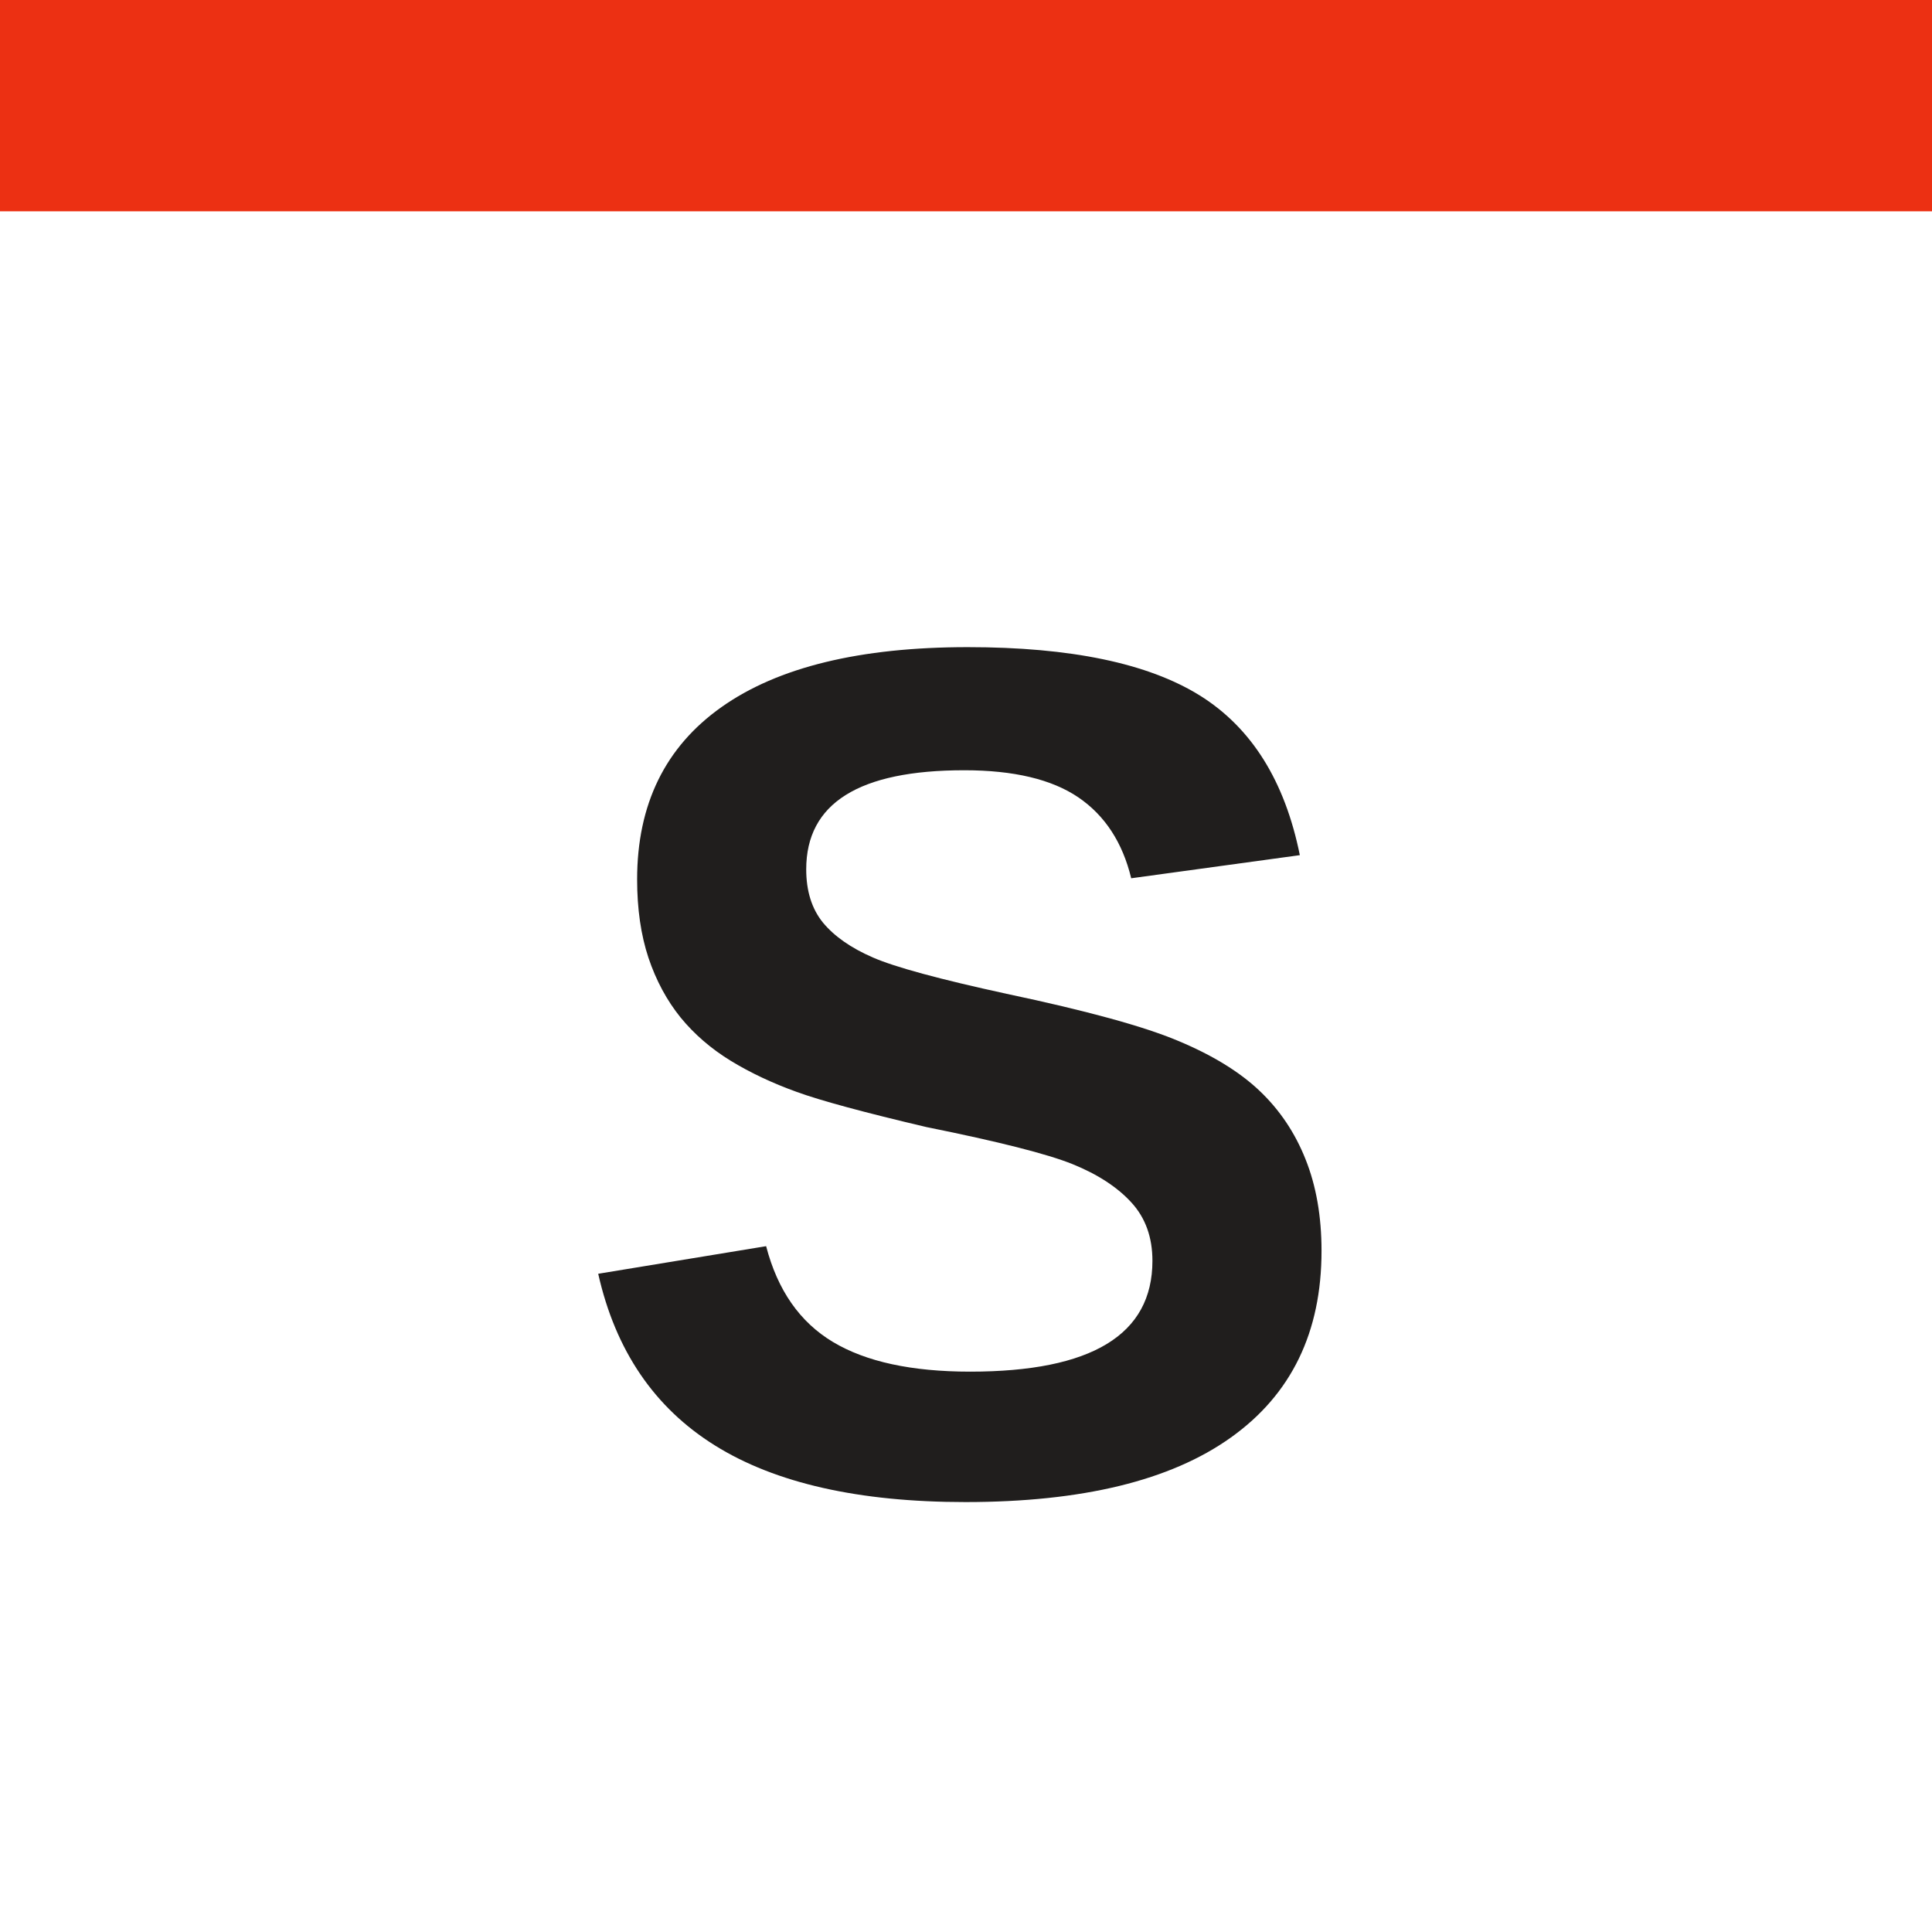
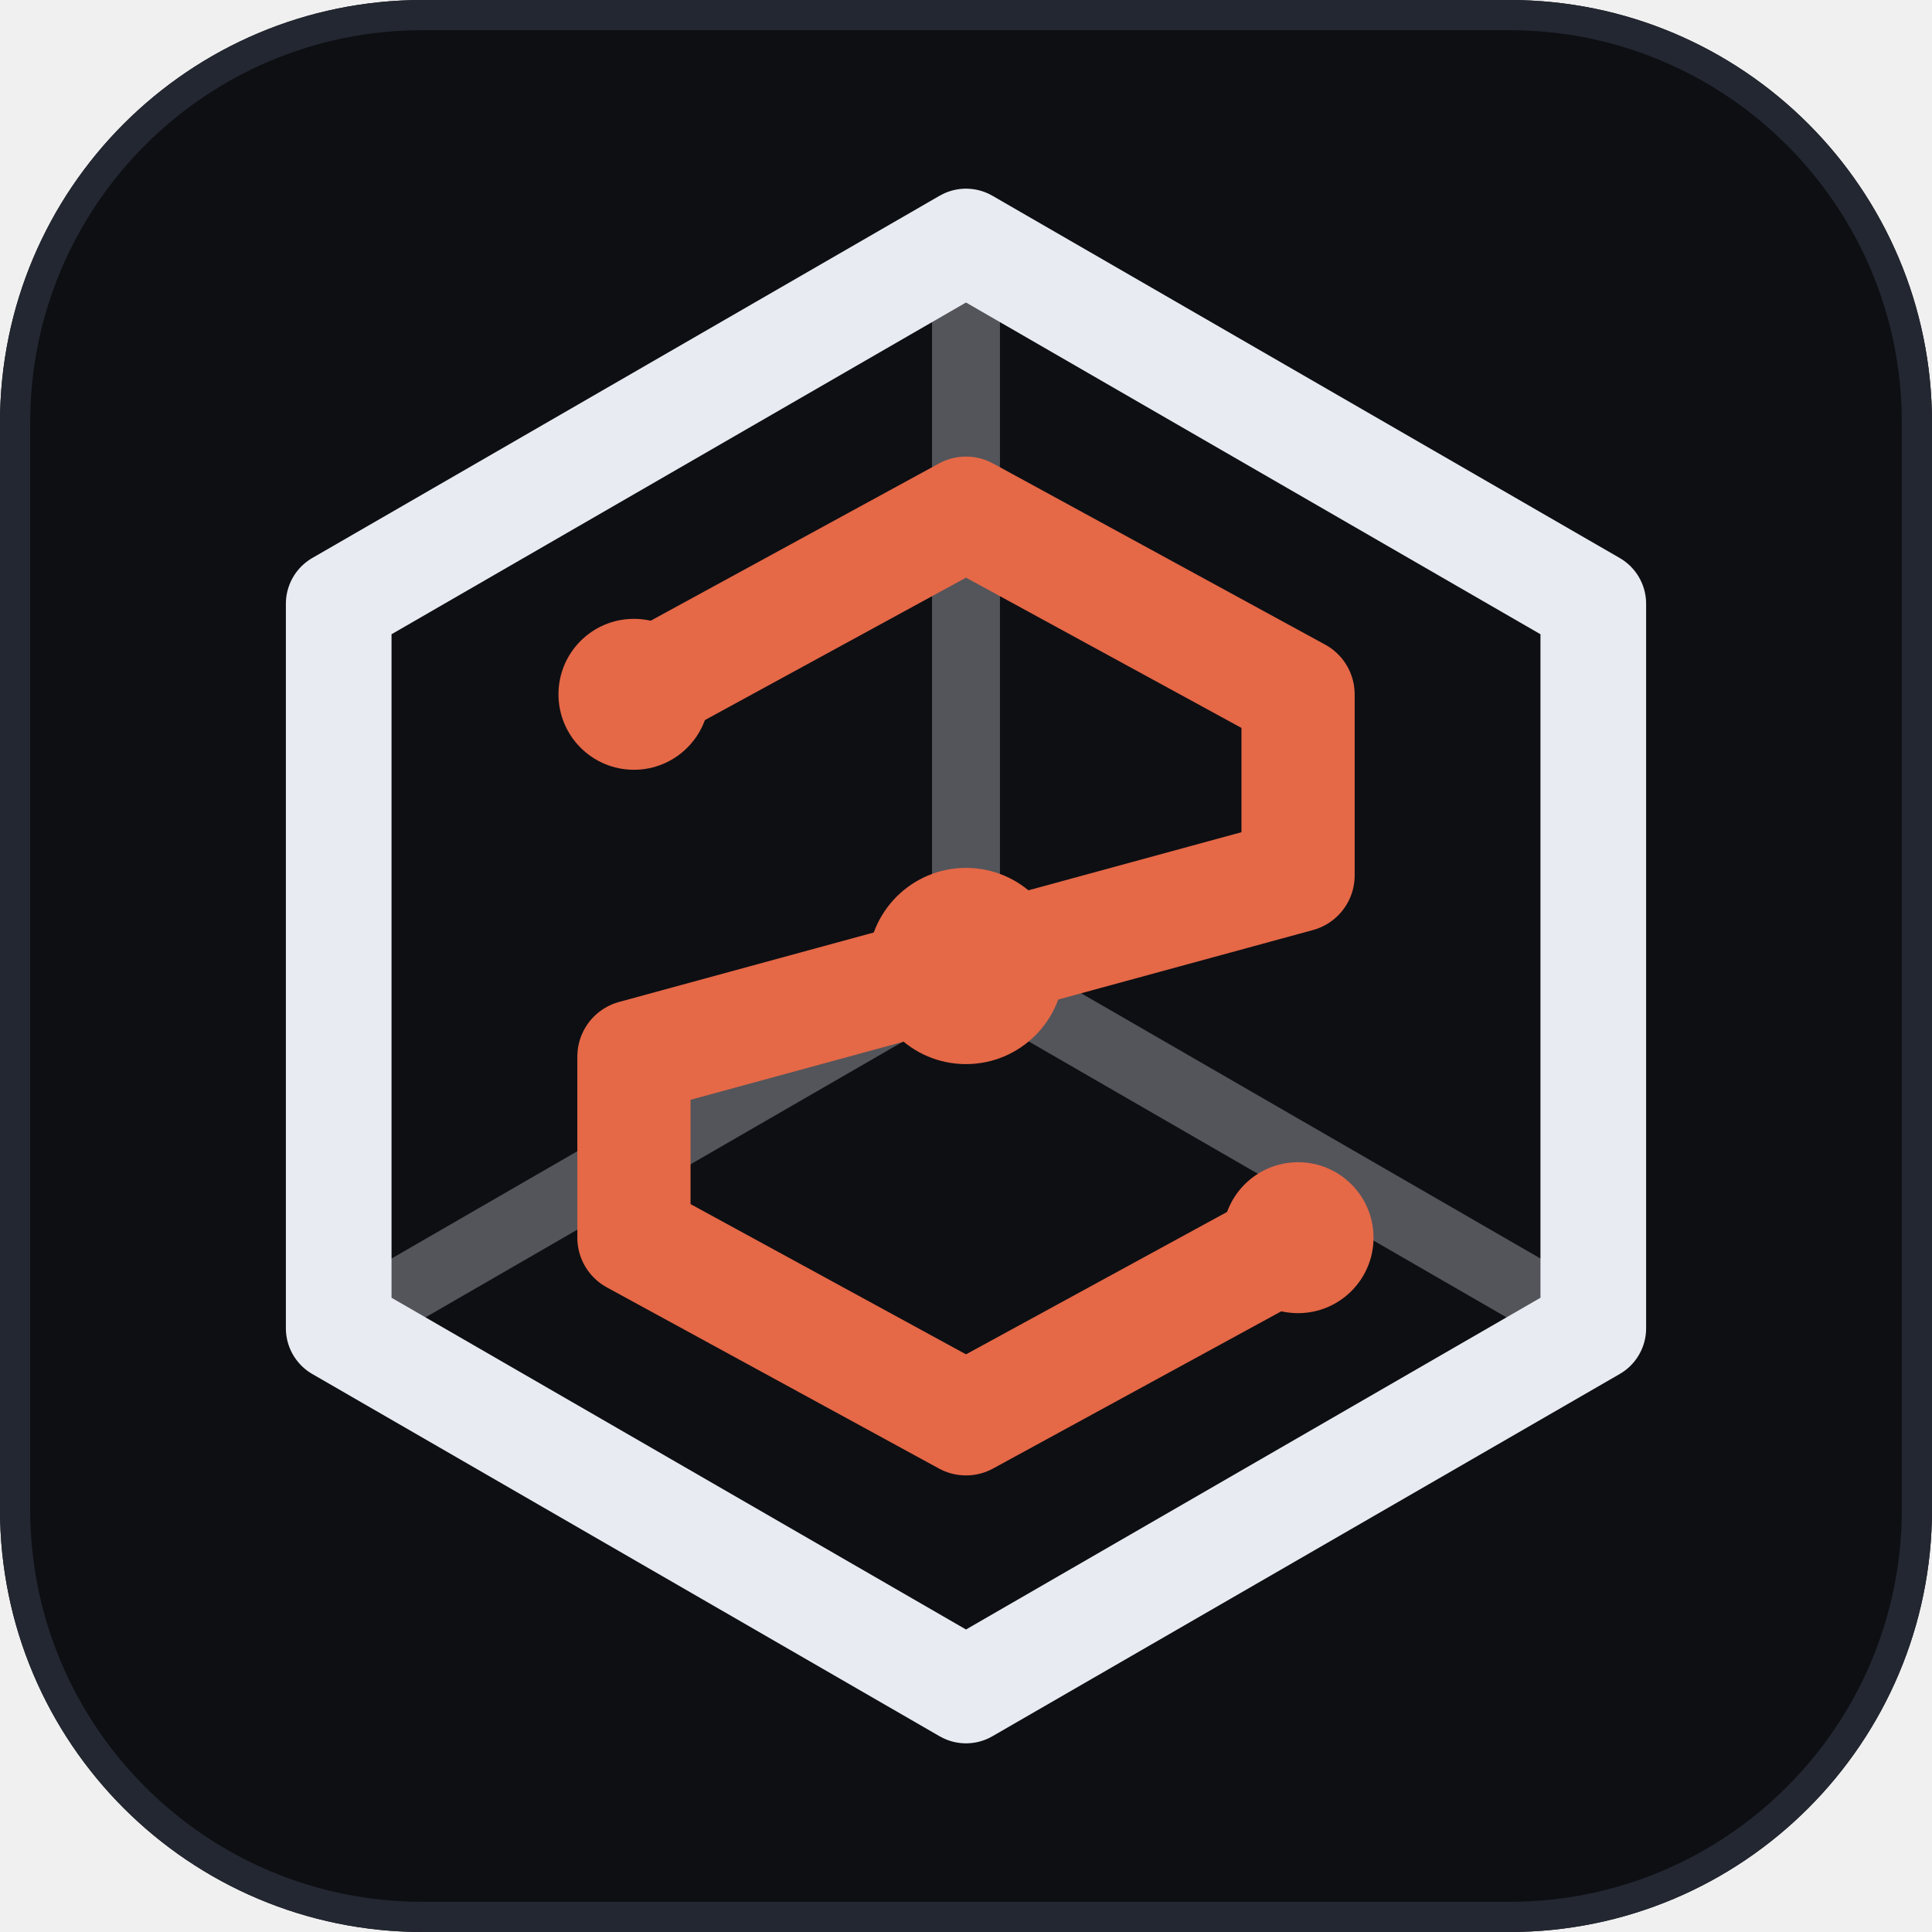
- <svg xmlns="http://www.w3.org/2000/svg" width="128" height="128" viewBox="0 0 128 128">
-   <rect x="0" y="0" width="128" height="128" fill="#ffffff" />
-   <rect x="0" y="0" width="128" height="14" fill="#ec3013" />
-   <text x="64" y="71" text-anchor="middle" dominant-baseline="central" fill="#201e1d" font-size="80" font-weight="900" font-family="Arial, Helvetica, sans-serif">S</text>
+ <svg xmlns="http://www.w3.org/2000/svg" width="128" height="128" viewBox="0 0 128 128" fill="none">
+   <rect width="128" height="128" rx="28" fill="#0d0f13" />
+   <rect x="1" y="1" width="126" height="126" rx="27" stroke="#232731" stroke-width="2" />
+   <path d="M64 16L105.56 40V88L64 112L22.44 88V40L64 16Z" stroke="#e8ecf2" stroke-width="7" stroke-linejoin="round" stroke-linecap="round" />
+   <path d="M64 16V64M64 64L105.56 88M64 64L22.44 88" stroke="#e8ecf2" stroke-width="4.5" stroke-opacity="0.32" stroke-linejoin="round" />
+   <path d="M42 46L64 34L86 46V58L42 70V82L64 94L86 82" stroke="#e56847" stroke-width="7.5" stroke-linecap="round" stroke-linejoin="round" />
+   <circle cx="42" cy="46" r="5" fill="#e56847" />
+   <circle cx="86" cy="82" r="5" fill="#e56847" />
+   <circle cx="64" cy="64" r="6.5" fill="#e56847" />
</svg>
